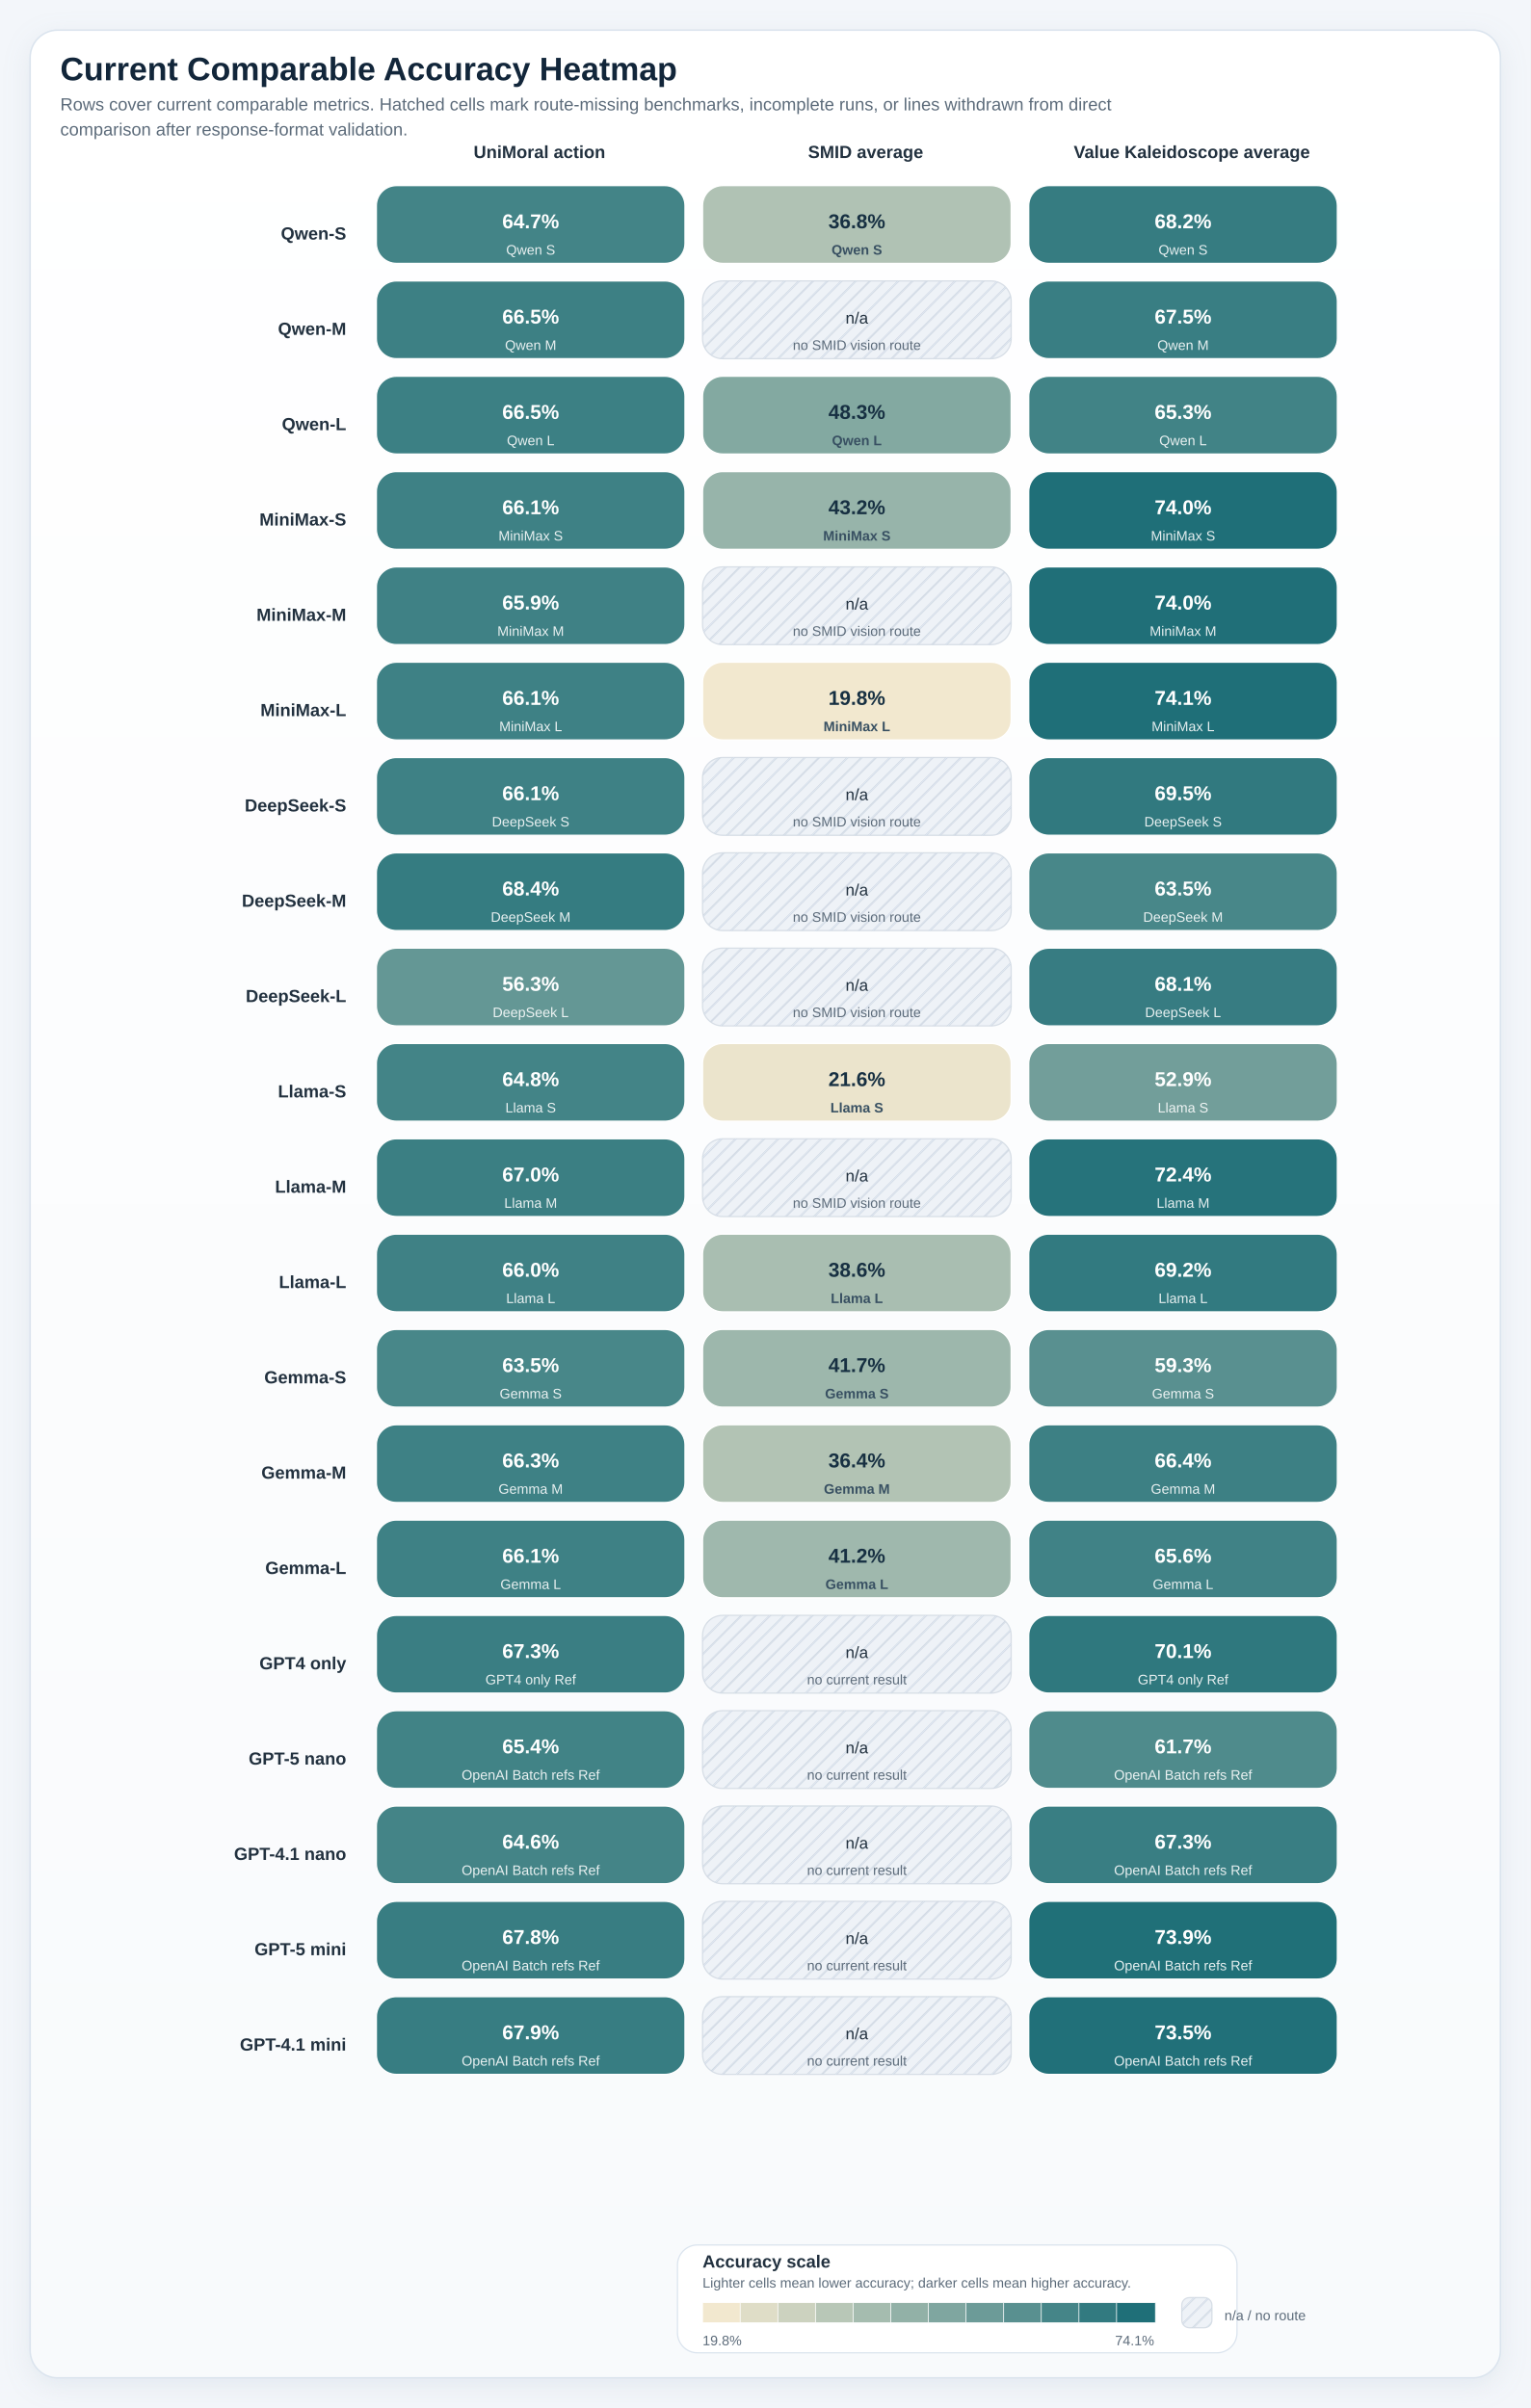
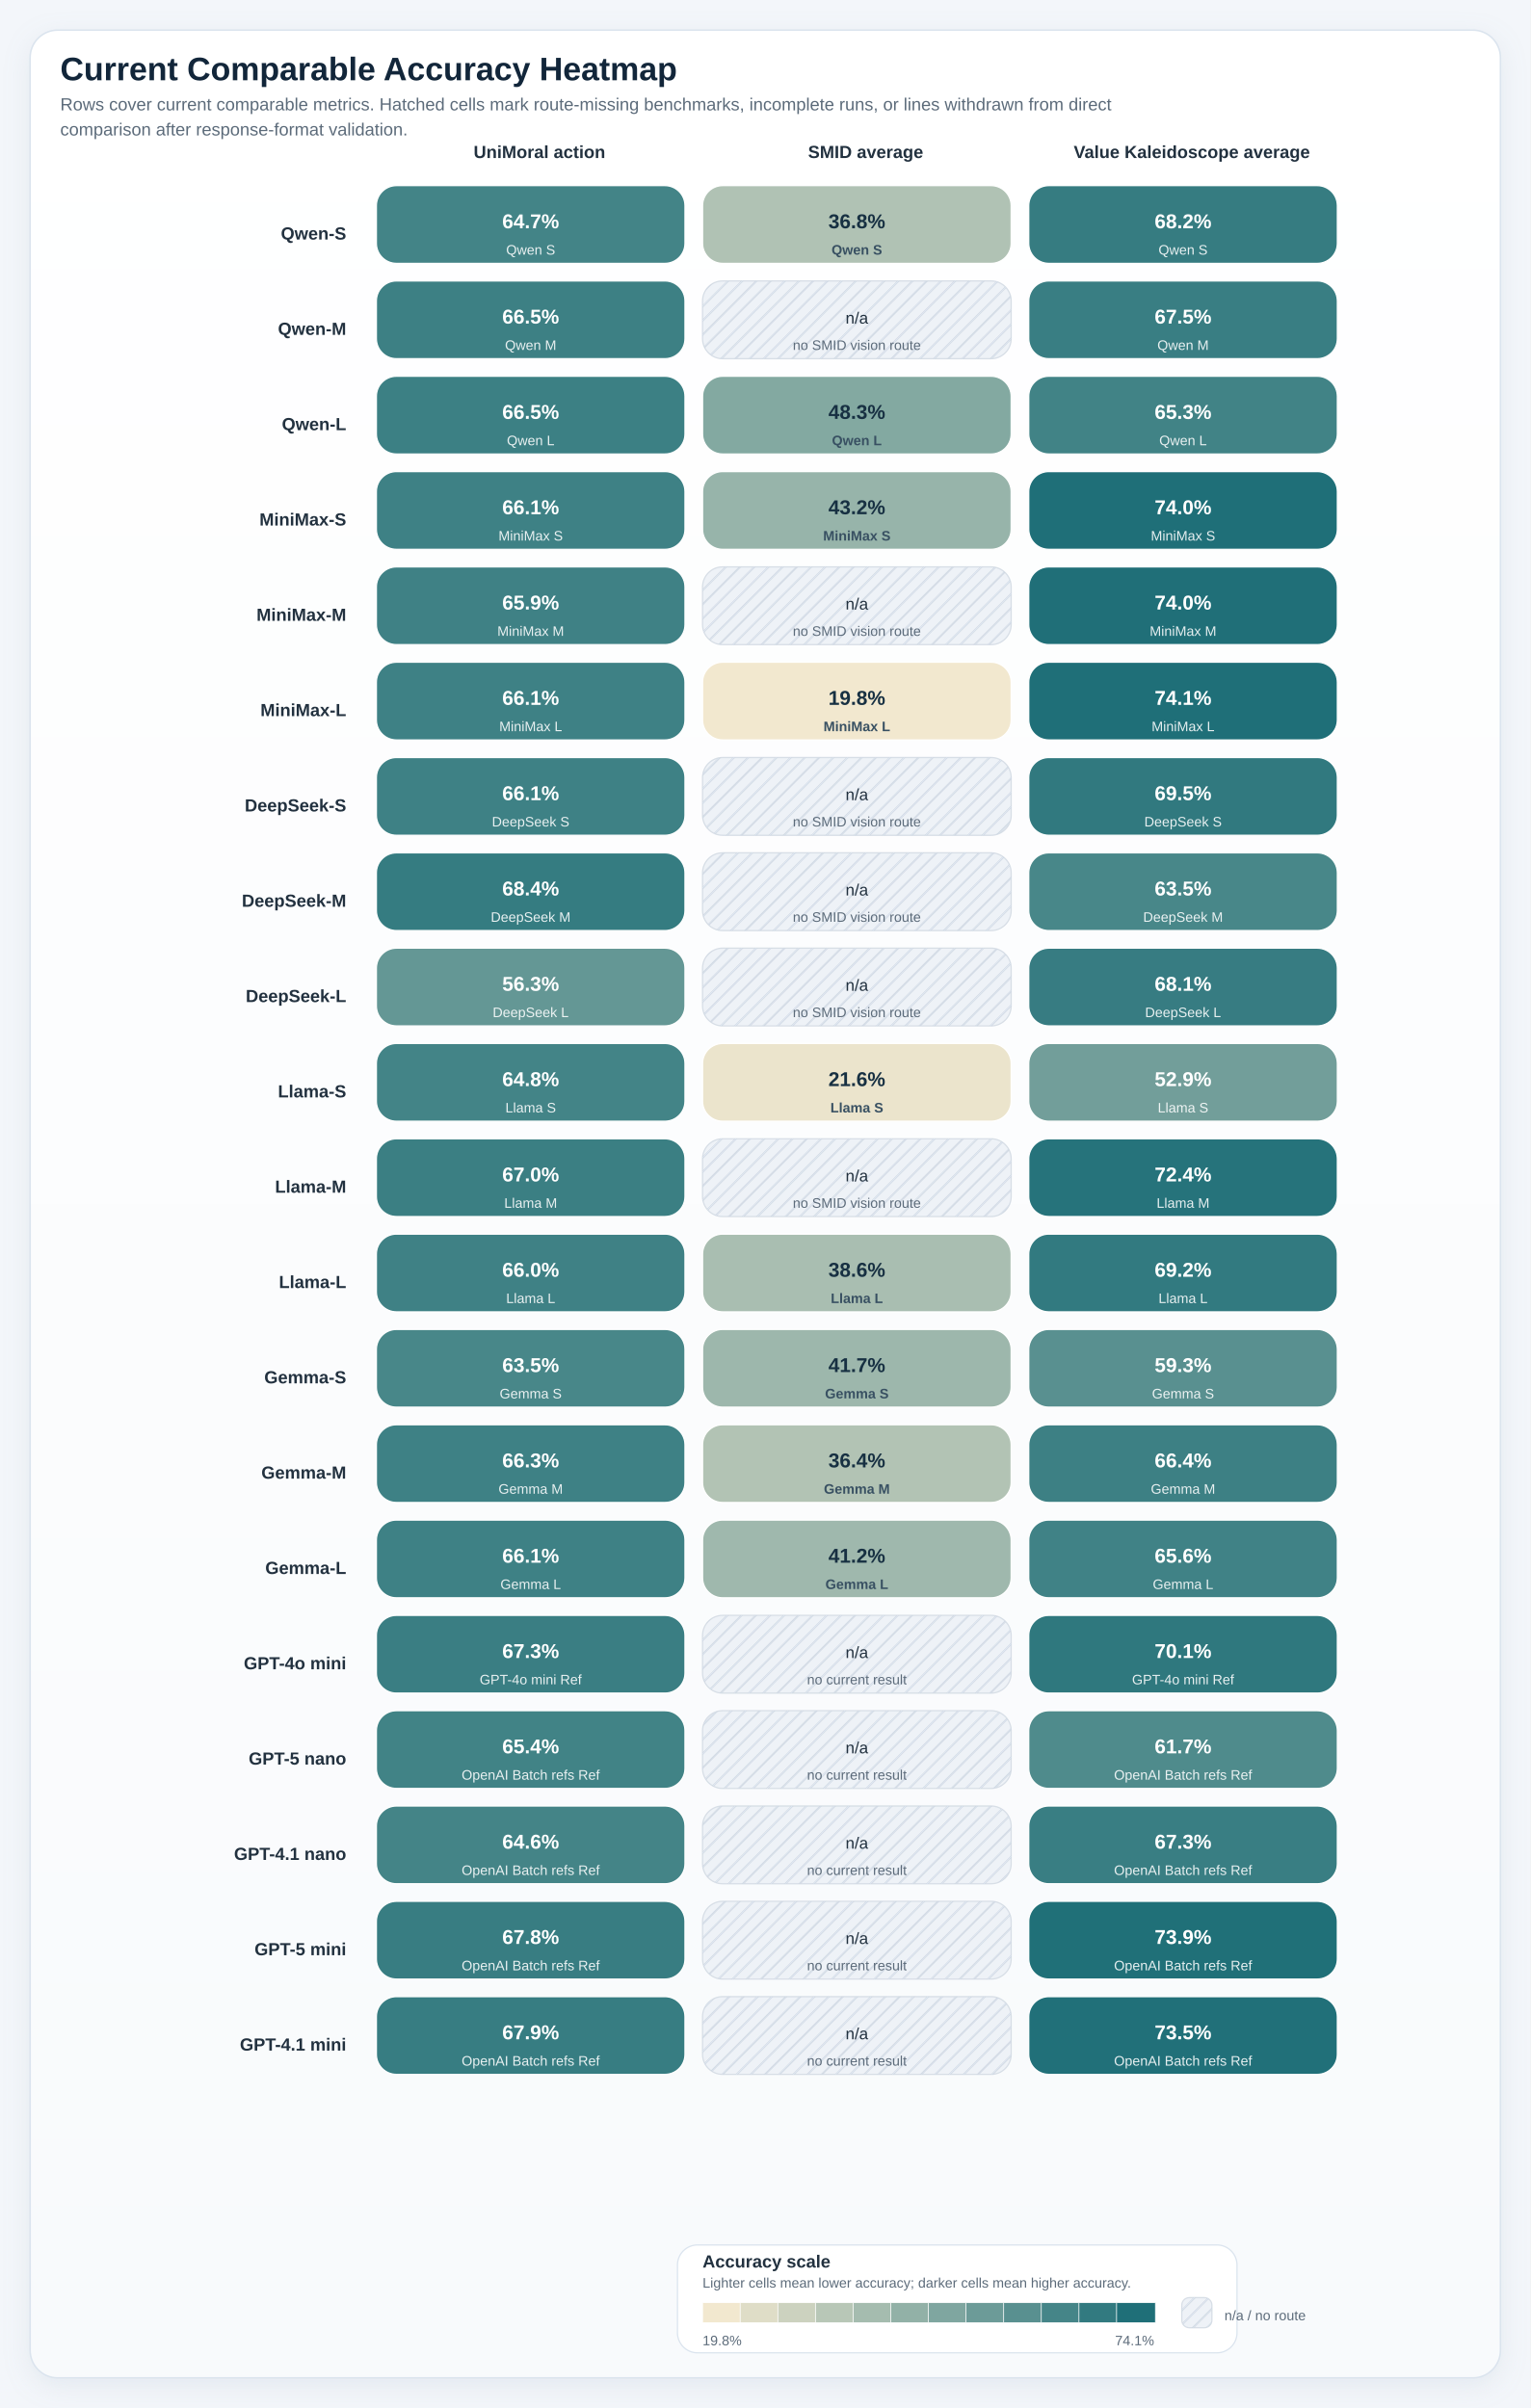
<svg xmlns="http://www.w3.org/2000/svg" viewBox="0 0 1220 1920" role="img" preserveAspectRatio="xMidYMin meet" style="max-width:100%;height:auto">
  <defs>
    <linearGradient id="panelGradient" x1="0" x2="0" y1="0" y2="1">
      <stop offset="0%" stop-color="#ffffff" />
      <stop offset="100%" stop-color="#f8fafc" />
    </linearGradient>
    <pattern id="diagonalHatch" width="8" height="8" patternUnits="userSpaceOnUse" patternTransform="rotate(45)">
      <line x1="0" y1="0" x2="0" y2="8" stroke="#cdd6e1" stroke-width="3" />
    </pattern>
    <filter id="softShadow" x="-20%" y="-20%" width="140%" height="140%">
      <feDropShadow dx="0" dy="6" stdDeviation="10" flood-color="#9fb0c2" flood-opacity="0.18" />
    </filter>
    <style>
.canvas { fill: #f3f6fa; }
.title { font: 700 26px 'IBM Plex Sans', 'Helvetica Neue', Arial, sans-serif; fill: #12263a; }
.subtitle { font: 400 14px 'IBM Plex Sans', 'Helvetica Neue', Arial, sans-serif; fill: #5c6b7a; }
.axis { font: 600 14px 'IBM Plex Sans', 'Helvetica Neue', Arial, sans-serif; fill: #22313f; }
.label { font: 500 13px 'IBM Plex Sans', 'Helvetica Neue', Arial, sans-serif; fill: #22313f; }
.metric { font: 700 20px 'IBM Plex Sans', 'Helvetica Neue', Arial, sans-serif; fill: #12263a; }
.celltext { font: 700 16px 'IBM Plex Sans', 'Helvetica Neue', Arial, sans-serif; fill: #ffffff; }
.celltext-dark { font: 700 16px 'IBM Plex Sans', 'Helvetica Neue', Arial, sans-serif; fill: #173042; }
.cellsub { font: 500 11px 'IBM Plex Sans', 'Helvetica Neue', Arial, sans-serif; fill: rgba(255,255,255,0.88); }
.cellsub-dark { font: 600 11px 'IBM Plex Sans', 'Helvetica Neue', Arial, sans-serif; fill: #385062; }
.body { font: 500 12px 'IBM Plex Sans', 'Helvetica Neue', Arial, sans-serif; fill: #22313f; }
.small { font: 500 11px 'IBM Plex Sans', 'Helvetica Neue', Arial, sans-serif; fill: #5c6b7a; }
.tiny { font: 600 10px 'IBM Plex Sans', 'Helvetica Neue', Arial, sans-serif; fill: #6b7c8f; letter-spacing: 0.04em; }
.grid { fill: #ffffff; stroke: #d7dee6; stroke-width: 1.25; }
.panel { fill: url(#panelGradient); stroke: #dbe4ee; stroke-width: 1.25; filter: url(#softShadow); }
.subpanel { fill: #ffffff; stroke: #e2e8f0; stroke-width: 1; }
.legend-card { fill: #ffffff; stroke: #dbe4ee; stroke-width: 1; }
.guide { stroke: #d7dee6; stroke-width: 1; stroke-dasharray: 4 6; }
.baseline { stroke: #aab7c6; stroke-width: 1.1; }
.muted-cell { fill: #eef2f7; stroke: #d7dee6; stroke-width: 1; }
.muted-bar { fill: #ecf1f6; stroke: #d7dee6; stroke-width: 1; }
.outline { stroke: rgba(255,255,255,0.9); stroke-width: 1; }
</style>
  </defs>
  <rect x="0" y="0" width="1220" height="1920" class="canvas" />
  <rect x="24" y="24" width="1172" height="1872" rx="22" class="panel" />
  <text x="48" y="64" class="title">Current Comparable Accuracy Heatmap</text>
  <text x="48" y="88" class="subtitle">Rows cover current comparable metrics. Hatched cells mark route-missing benchmarks, incomplete runs, or lines withdrawn from direct</text>
  <text x="48" y="108" class="subtitle">comparison after response-format validation.</text>
  <text x="430.0" y="126" text-anchor="middle" class="axis">UniMoral action</text>
  <text x="690.0" y="126" text-anchor="middle" class="axis">SMID average</text>
  <text x="950.0" y="126" text-anchor="middle" class="axis">Value Kaleidoscope average</text>
  <text x="276" y="191.0" text-anchor="end" class="axis">Qwen-S</text>
  <rect x="300" y="148" width="246" height="62" rx="16" fill="#438487" stroke="#ffffff" stroke-width="1" />
  <text x="423.0" y="182" text-anchor="middle" class="celltext">64.7%</text>
  <text x="423.0" y="203" text-anchor="middle" class="cellsub">Qwen S</text>
  <rect x="560" y="148" width="246" height="62" rx="16" fill="#b0c2b4" stroke="#ffffff" stroke-width="1" />
  <text x="683.0" y="182" text-anchor="middle" class="celltext-dark">36.8%</text>
  <text x="683.0" y="203" text-anchor="middle" class="cellsub-dark">Qwen S</text>
  <rect x="820" y="148" width="246" height="62" rx="16" fill="#367c81" stroke="#ffffff" stroke-width="1" />
  <text x="943.0" y="182" text-anchor="middle" class="celltext">68.2%</text>
  <text x="943.0" y="203" text-anchor="middle" class="cellsub">Qwen S</text>
  <text x="276" y="267.0" text-anchor="end" class="axis">Qwen-M</text>
  <rect x="300" y="224" width="246" height="62" rx="16" fill="#3d8084" stroke="#ffffff" stroke-width="1" />
  <text x="423.0" y="258" text-anchor="middle" class="celltext">66.5%</text>
  <text x="423.0" y="279" text-anchor="middle" class="cellsub">Qwen M</text>
  <rect x="560" y="224" width="246" height="62" rx="16" class="muted-cell" />
  <rect x="560" y="224" width="246" height="62" rx="16" fill="url(#diagonalHatch)" opacity="0.8" />
  <text x="683.0" y="258" text-anchor="middle" class="label">n/a</text>
  <text x="683.0" y="279" text-anchor="middle" class="small">no SMID vision route</text>
  <rect x="820" y="224" width="246" height="62" rx="16" fill="#397e83" stroke="#ffffff" stroke-width="1" />
  <text x="943.0" y="258" text-anchor="middle" class="celltext">67.5%</text>
  <text x="943.0" y="279" text-anchor="middle" class="cellsub">Qwen M</text>
  <text x="276" y="343.0" text-anchor="end" class="axis">Qwen-L</text>
  <rect x="300" y="300" width="246" height="62" rx="16" fill="#3c8084" stroke="#ffffff" stroke-width="1" />
  <text x="423.0" y="334" text-anchor="middle" class="celltext">66.5%</text>
  <text x="423.0" y="355" text-anchor="middle" class="cellsub">Qwen L</text>
  <rect x="560" y="300" width="246" height="62" rx="16" fill="#83a9a1" stroke="#ffffff" stroke-width="1" />
  <text x="683.0" y="334" text-anchor="middle" class="celltext-dark">48.3%</text>
  <text x="683.0" y="355" text-anchor="middle" class="cellsub-dark">Qwen L</text>
  <rect x="820" y="300" width="246" height="62" rx="16" fill="#418386" stroke="#ffffff" stroke-width="1" />
  <text x="943.0" y="334" text-anchor="middle" class="celltext">65.3%</text>
  <text x="943.0" y="355" text-anchor="middle" class="cellsub">Qwen L</text>
  <text x="276" y="419.0" text-anchor="end" class="axis">MiniMax-S</text>
  <rect x="300" y="376" width="246" height="62" rx="16" fill="#3e8185" stroke="#ffffff" stroke-width="1" />
  <text x="423.0" y="410" text-anchor="middle" class="celltext">66.1%</text>
  <text x="423.0" y="431" text-anchor="middle" class="cellsub">MiniMax S</text>
  <rect x="560" y="376" width="246" height="62" rx="16" fill="#97b4aa" stroke="#ffffff" stroke-width="1" />
  <text x="683.0" y="410" text-anchor="middle" class="celltext-dark">43.2%</text>
  <text x="683.0" y="431" text-anchor="middle" class="cellsub-dark">MiniMax S</text>
  <rect x="820" y="376" width="246" height="62" rx="16" fill="#1f6f78" stroke="#ffffff" stroke-width="1" />
  <text x="943.0" y="410" text-anchor="middle" class="celltext">74.0%</text>
  <text x="943.0" y="431" text-anchor="middle" class="cellsub">MiniMax S</text>
  <text x="276" y="495.0" text-anchor="end" class="axis">MiniMax-M</text>
  <rect x="300" y="452" width="246" height="62" rx="16" fill="#3f8185" stroke="#ffffff" stroke-width="1" />
  <text x="423.0" y="486" text-anchor="middle" class="celltext">65.9%</text>
  <text x="423.0" y="507" text-anchor="middle" class="cellsub">MiniMax M</text>
  <rect x="560" y="452" width="246" height="62" rx="16" class="muted-cell" />
  <rect x="560" y="452" width="246" height="62" rx="16" fill="url(#diagonalHatch)" opacity="0.8" />
  <text x="683.0" y="486" text-anchor="middle" class="label">n/a</text>
  <text x="683.0" y="507" text-anchor="middle" class="small">no SMID vision route</text>
  <rect x="820" y="452" width="246" height="62" rx="16" fill="#206f78" stroke="#ffffff" stroke-width="1" />
  <text x="943.0" y="486" text-anchor="middle" class="celltext">74.0%</text>
  <text x="943.0" y="507" text-anchor="middle" class="cellsub">MiniMax M</text>
  <text x="276" y="571.0" text-anchor="end" class="axis">MiniMax-L</text>
  <rect x="300" y="528" width="246" height="62" rx="16" fill="#3e8185" stroke="#ffffff" stroke-width="1" />
  <text x="423.0" y="562" text-anchor="middle" class="celltext">66.1%</text>
  <text x="423.0" y="583" text-anchor="middle" class="cellsub">MiniMax L</text>
  <rect x="560" y="528" width="246" height="62" rx="16" fill="#f2e8cf" stroke="#ffffff" stroke-width="1" />
  <text x="683.0" y="562" text-anchor="middle" class="celltext-dark">19.8%</text>
  <text x="683.0" y="583" text-anchor="middle" class="cellsub-dark">MiniMax L</text>
  <rect x="820" y="528" width="246" height="62" rx="16" fill="#1f6f78" stroke="#ffffff" stroke-width="1" />
  <text x="943.0" y="562" text-anchor="middle" class="celltext">74.1%</text>
  <text x="943.0" y="583" text-anchor="middle" class="cellsub">MiniMax L</text>
  <text x="276" y="647.0" text-anchor="end" class="axis">DeepSeek-S</text>
  <rect x="300" y="604" width="246" height="62" rx="16" fill="#3e8185" stroke="#ffffff" stroke-width="1" />
  <text x="423.0" y="638" text-anchor="middle" class="celltext">66.1%</text>
  <text x="423.0" y="659" text-anchor="middle" class="cellsub">DeepSeek S</text>
  <rect x="560" y="604" width="246" height="62" rx="16" class="muted-cell" />
  <rect x="560" y="604" width="246" height="62" rx="16" fill="url(#diagonalHatch)" opacity="0.8" />
  <text x="683.0" y="638" text-anchor="middle" class="label">n/a</text>
  <text x="683.0" y="659" text-anchor="middle" class="small">no SMID vision route</text>
  <rect x="820" y="604" width="246" height="62" rx="16" fill="#31797f" stroke="#ffffff" stroke-width="1" />
  <text x="943.0" y="638" text-anchor="middle" class="celltext">69.5%</text>
  <text x="943.0" y="659" text-anchor="middle" class="cellsub">DeepSeek S</text>
  <text x="276" y="723.0" text-anchor="end" class="axis">DeepSeek-M</text>
  <rect x="300" y="680" width="246" height="62" rx="16" fill="#357c81" stroke="#ffffff" stroke-width="1" />
  <text x="423.0" y="714" text-anchor="middle" class="celltext">68.4%</text>
  <text x="423.0" y="735" text-anchor="middle" class="cellsub">DeepSeek M</text>
  <rect x="560" y="680" width="246" height="62" rx="16" class="muted-cell" />
  <rect x="560" y="680" width="246" height="62" rx="16" fill="url(#diagonalHatch)" opacity="0.8" />
  <text x="683.0" y="714" text-anchor="middle" class="label">n/a</text>
  <text x="683.0" y="735" text-anchor="middle" class="small">no SMID vision route</text>
  <rect x="820" y="680" width="246" height="62" rx="16" fill="#488789" stroke="#ffffff" stroke-width="1" />
  <text x="943.0" y="714" text-anchor="middle" class="celltext">63.5%</text>
  <text x="943.0" y="735" text-anchor="middle" class="cellsub">DeepSeek M</text>
  <text x="276" y="799.0" text-anchor="end" class="axis">DeepSeek-L</text>
  <rect x="300" y="756" width="246" height="62" rx="16" fill="#649795" stroke="#ffffff" stroke-width="1" />
  <text x="423.0" y="790" text-anchor="middle" class="celltext">56.3%</text>
  <text x="423.0" y="811" text-anchor="middle" class="cellsub">DeepSeek L</text>
  <rect x="560" y="756" width="246" height="62" rx="16" class="muted-cell" />
  <rect x="560" y="756" width="246" height="62" rx="16" fill="url(#diagonalHatch)" opacity="0.8" />
  <text x="683.0" y="790" text-anchor="middle" class="label">n/a</text>
  <text x="683.0" y="811" text-anchor="middle" class="small">no SMID vision route</text>
  <rect x="820" y="756" width="246" height="62" rx="16" fill="#377c82" stroke="#ffffff" stroke-width="1" />
  <text x="943.0" y="790" text-anchor="middle" class="celltext">68.1%</text>
  <text x="943.0" y="811" text-anchor="middle" class="cellsub">DeepSeek L</text>
  <text x="276" y="875.0" text-anchor="end" class="axis">Llama-S</text>
  <rect x="300" y="832" width="246" height="62" rx="16" fill="#438487" stroke="#ffffff" stroke-width="1" />
  <text x="423.0" y="866" text-anchor="middle" class="celltext">64.8%</text>
  <text x="423.0" y="887" text-anchor="middle" class="cellsub">Llama S</text>
  <rect x="560" y="832" width="246" height="62" rx="16" fill="#ebe4cc" stroke="#ffffff" stroke-width="1" />
  <text x="683.0" y="866" text-anchor="middle" class="celltext-dark">21.6%</text>
  <text x="683.0" y="887" text-anchor="middle" class="cellsub-dark">Llama S</text>
  <rect x="820" y="832" width="246" height="62" rx="16" fill="#729e9a" stroke="#ffffff" stroke-width="1" />
  <text x="943.0" y="866" text-anchor="middle" class="celltext">52.9%</text>
  <text x="943.0" y="887" text-anchor="middle" class="cellsub">Llama S</text>
  <text x="276" y="951.0" text-anchor="end" class="axis">Llama-M</text>
  <rect x="300" y="908" width="246" height="62" rx="16" fill="#3b7f83" stroke="#ffffff" stroke-width="1" />
  <text x="423.0" y="942" text-anchor="middle" class="celltext">67.0%</text>
  <text x="423.0" y="963" text-anchor="middle" class="cellsub">Llama M</text>
  <rect x="560" y="908" width="246" height="62" rx="16" class="muted-cell" />
  <rect x="560" y="908" width="246" height="62" rx="16" fill="url(#diagonalHatch)" opacity="0.8" />
  <text x="683.0" y="942" text-anchor="middle" class="label">n/a</text>
  <text x="683.0" y="963" text-anchor="middle" class="small">no SMID vision route</text>
  <rect x="820" y="908" width="246" height="62" rx="16" fill="#26737b" stroke="#ffffff" stroke-width="1" />
  <text x="943.0" y="942" text-anchor="middle" class="celltext">72.4%</text>
  <text x="943.0" y="963" text-anchor="middle" class="cellsub">Llama M</text>
  <text x="276" y="1027.0" text-anchor="end" class="axis">Llama-L</text>
  <rect x="300" y="984" width="246" height="62" rx="16" fill="#3f8185" stroke="#ffffff" stroke-width="1" />
  <text x="423.0" y="1018" text-anchor="middle" class="celltext">66.0%</text>
  <text x="423.0" y="1039" text-anchor="middle" class="cellsub">Llama L</text>
  <rect x="560" y="984" width="246" height="62" rx="16" fill="#a9beb1" stroke="#ffffff" stroke-width="1" />
  <text x="683.0" y="1018" text-anchor="middle" class="celltext-dark">38.6%</text>
  <text x="683.0" y="1039" text-anchor="middle" class="cellsub-dark">Llama L</text>
  <rect x="820" y="984" width="246" height="62" rx="16" fill="#327a80" stroke="#ffffff" stroke-width="1" />
  <text x="943.0" y="1018" text-anchor="middle" class="celltext">69.2%</text>
  <text x="943.0" y="1039" text-anchor="middle" class="cellsub">Llama L</text>
  <text x="276" y="1103.0" text-anchor="end" class="axis">Gemma-S</text>
  <rect x="300" y="1060" width="246" height="62" rx="16" fill="#488789" stroke="#ffffff" stroke-width="1" />
  <text x="423.0" y="1094" text-anchor="middle" class="celltext">63.5%</text>
  <text x="423.0" y="1115" text-anchor="middle" class="cellsub">Gemma S</text>
  <rect x="560" y="1060" width="246" height="62" rx="16" fill="#9db7ac" stroke="#ffffff" stroke-width="1" />
  <text x="683.0" y="1094" text-anchor="middle" class="celltext-dark">41.7%</text>
  <text x="683.0" y="1115" text-anchor="middle" class="cellsub-dark">Gemma S</text>
  <rect x="820" y="1060" width="246" height="62" rx="16" fill="#599090" stroke="#ffffff" stroke-width="1" />
  <text x="943.0" y="1094" text-anchor="middle" class="celltext">59.3%</text>
  <text x="943.0" y="1115" text-anchor="middle" class="cellsub">Gemma S</text>
  <text x="276" y="1179.0" text-anchor="end" class="axis">Gemma-M</text>
  <rect x="300" y="1136" width="246" height="62" rx="16" fill="#3e8185" stroke="#ffffff" stroke-width="1" />
  <text x="423.0" y="1170" text-anchor="middle" class="celltext">66.3%</text>
  <text x="423.0" y="1191" text-anchor="middle" class="cellsub">Gemma M</text>
  <rect x="560" y="1136" width="246" height="62" rx="16" fill="#b2c3b4" stroke="#ffffff" stroke-width="1" />
  <text x="683.0" y="1170" text-anchor="middle" class="celltext-dark">36.4%</text>
  <text x="683.0" y="1191" text-anchor="middle" class="cellsub-dark">Gemma M</text>
  <rect x="820" y="1136" width="246" height="62" rx="16" fill="#3d8084" stroke="#ffffff" stroke-width="1" />
  <text x="943.0" y="1170" text-anchor="middle" class="celltext">66.4%</text>
  <text x="943.0" y="1191" text-anchor="middle" class="cellsub">Gemma M</text>
  <text x="276" y="1255.0" text-anchor="end" class="axis">Gemma-L</text>
  <rect x="300" y="1212" width="246" height="62" rx="16" fill="#3e8185" stroke="#ffffff" stroke-width="1" />
  <text x="423.0" y="1246" text-anchor="middle" class="celltext">66.1%</text>
  <text x="423.0" y="1267" text-anchor="middle" class="cellsub">Gemma L</text>
  <rect x="560" y="1212" width="246" height="62" rx="16" fill="#9fb8ad" stroke="#ffffff" stroke-width="1" />
  <text x="683.0" y="1246" text-anchor="middle" class="celltext-dark">41.2%</text>
  <text x="683.0" y="1267" text-anchor="middle" class="cellsub-dark">Gemma L</text>
  <rect x="820" y="1212" width="246" height="62" rx="16" fill="#408286" stroke="#ffffff" stroke-width="1" />
  <text x="943.0" y="1246" text-anchor="middle" class="celltext">65.6%</text>
  <text x="943.0" y="1267" text-anchor="middle" class="cellsub">Gemma L</text>
-   <text x="276" y="1331.0" text-anchor="end" class="axis">GPT4 only</text>
+   <text x="276" y="1331.0" text-anchor="end" class="axis">GPT-4o mini</text>
  <rect x="300" y="1288" width="246" height="62" rx="16" fill="#3a7e83" stroke="#ffffff" stroke-width="1" />
  <text x="423.0" y="1322" text-anchor="middle" class="celltext">67.3%</text>
-   <text x="423.0" y="1343" text-anchor="middle" class="cellsub">GPT4 only Ref</text>
+   <text x="423.0" y="1343" text-anchor="middle" class="cellsub">GPT-4o mini Ref</text>
  <rect x="560" y="1288" width="246" height="62" rx="16" class="muted-cell" />
  <rect x="560" y="1288" width="246" height="62" rx="16" fill="url(#diagonalHatch)" opacity="0.8" />
  <text x="683.0" y="1322" text-anchor="middle" class="label">n/a</text>
  <text x="683.0" y="1343" text-anchor="middle" class="small">no current result</text>
  <rect x="820" y="1288" width="246" height="62" rx="16" fill="#2f787e" stroke="#ffffff" stroke-width="1" />
  <text x="943.0" y="1322" text-anchor="middle" class="celltext">70.1%</text>
-   <text x="943.0" y="1343" text-anchor="middle" class="cellsub">GPT4 only Ref</text>
+   <text x="943.0" y="1343" text-anchor="middle" class="cellsub">GPT-4o mini Ref</text>
  <text x="276" y="1407.0" text-anchor="end" class="axis">GPT-5 nano</text>
  <rect x="300" y="1364" width="246" height="62" rx="16" fill="#418386" stroke="#ffffff" stroke-width="1" />
  <text x="423.0" y="1398" text-anchor="middle" class="celltext">65.4%</text>
  <text x="423.0" y="1419" text-anchor="middle" class="cellsub">OpenAI Batch refs Ref</text>
  <rect x="560" y="1364" width="246" height="62" rx="16" class="muted-cell" />
  <rect x="560" y="1364" width="246" height="62" rx="16" fill="url(#diagonalHatch)" opacity="0.8" />
  <text x="683.0" y="1398" text-anchor="middle" class="label">n/a</text>
  <text x="683.0" y="1419" text-anchor="middle" class="small">no current result</text>
  <rect x="820" y="1364" width="246" height="62" rx="16" fill="#4f8b8c" stroke="#ffffff" stroke-width="1" />
  <text x="943.0" y="1398" text-anchor="middle" class="celltext">61.7%</text>
  <text x="943.0" y="1419" text-anchor="middle" class="cellsub">OpenAI Batch refs Ref</text>
  <text x="276" y="1483.0" text-anchor="end" class="axis">GPT-4.1 nano</text>
  <rect x="300" y="1440" width="246" height="62" rx="16" fill="#448487" stroke="#ffffff" stroke-width="1" />
  <text x="423.0" y="1474" text-anchor="middle" class="celltext">64.6%</text>
  <text x="423.0" y="1495" text-anchor="middle" class="cellsub">OpenAI Batch refs Ref</text>
  <rect x="560" y="1440" width="246" height="62" rx="16" class="muted-cell" />
  <rect x="560" y="1440" width="246" height="62" rx="16" fill="url(#diagonalHatch)" opacity="0.8" />
  <text x="683.0" y="1474" text-anchor="middle" class="label">n/a</text>
  <text x="683.0" y="1495" text-anchor="middle" class="small">no current result</text>
  <rect x="820" y="1440" width="246" height="62" rx="16" fill="#397e83" stroke="#ffffff" stroke-width="1" />
  <text x="943.0" y="1474" text-anchor="middle" class="celltext">67.3%</text>
  <text x="943.0" y="1495" text-anchor="middle" class="cellsub">OpenAI Batch refs Ref</text>
  <text x="276" y="1559.0" text-anchor="end" class="axis">GPT-5 mini</text>
  <rect x="300" y="1516" width="246" height="62" rx="16" fill="#387d82" stroke="#ffffff" stroke-width="1" />
  <text x="423.0" y="1550" text-anchor="middle" class="celltext">67.8%</text>
  <text x="423.0" y="1571" text-anchor="middle" class="cellsub">OpenAI Batch refs Ref</text>
  <rect x="560" y="1516" width="246" height="62" rx="16" class="muted-cell" />
  <rect x="560" y="1516" width="246" height="62" rx="16" fill="url(#diagonalHatch)" opacity="0.8" />
  <text x="683.0" y="1550" text-anchor="middle" class="label">n/a</text>
  <text x="683.0" y="1571" text-anchor="middle" class="small">no current result</text>
  <rect x="820" y="1516" width="246" height="62" rx="16" fill="#207078" stroke="#ffffff" stroke-width="1" />
  <text x="943.0" y="1550" text-anchor="middle" class="celltext">73.9%</text>
  <text x="943.0" y="1571" text-anchor="middle" class="cellsub">OpenAI Batch refs Ref</text>
  <text x="276" y="1635.0" text-anchor="end" class="axis">GPT-4.1 mini</text>
  <rect x="300" y="1592" width="246" height="62" rx="16" fill="#377d82" stroke="#ffffff" stroke-width="1" />
  <text x="423.0" y="1626" text-anchor="middle" class="celltext">67.9%</text>
  <text x="423.0" y="1647" text-anchor="middle" class="cellsub">OpenAI Batch refs Ref</text>
  <rect x="560" y="1592" width="246" height="62" rx="16" class="muted-cell" />
  <rect x="560" y="1592" width="246" height="62" rx="16" fill="url(#diagonalHatch)" opacity="0.8" />
  <text x="683.0" y="1626" text-anchor="middle" class="label">n/a</text>
  <text x="683.0" y="1647" text-anchor="middle" class="small">no current result</text>
  <rect x="820" y="1592" width="246" height="62" rx="16" fill="#217079" stroke="#ffffff" stroke-width="1" />
  <text x="943.0" y="1626" text-anchor="middle" class="celltext">73.5%</text>
  <text x="943.0" y="1647" text-anchor="middle" class="cellsub">OpenAI Batch refs Ref</text>
  <rect x="540" y="1790" width="446" height="86" rx="16" class="legend-card" />
  <text x="560" y="1808" class="axis">Accuracy scale</text>
  <text x="560" y="1824" class="small">Lighter cells mean lower accuracy; darker cells mean higher accuracy.</text>
  <rect x="560.00" y="1836" width="31.00" height="16" fill="#f2e8cf" stroke="#ffffff" stroke-width="0.6" />
  <rect x="590.00" y="1836" width="31.00" height="16" fill="#dfddc7" stroke="#ffffff" stroke-width="0.6" />
  <rect x="620.00" y="1836" width="31.00" height="16" fill="#ccd2bf" stroke="#ffffff" stroke-width="0.6" />
  <rect x="650.00" y="1836" width="31.00" height="16" fill="#b8c7b7" stroke="#ffffff" stroke-width="0.6" />
  <rect x="680.00" y="1836" width="31.00" height="16" fill="#a5bcaf" stroke="#ffffff" stroke-width="0.6" />
  <rect x="710.00" y="1836" width="31.00" height="16" fill="#92b1a7" stroke="#ffffff" stroke-width="0.6" />
  <rect x="740.00" y="1836" width="31.00" height="16" fill="#7fa6a0" stroke="#ffffff" stroke-width="0.6" />
  <rect x="770.00" y="1836" width="31.00" height="16" fill="#6c9b98" stroke="#ffffff" stroke-width="0.6" />
  <rect x="800.00" y="1836" width="31.00" height="16" fill="#599090" stroke="#ffffff" stroke-width="0.6" />
  <rect x="830.00" y="1836" width="31.00" height="16" fill="#458588" stroke="#ffffff" stroke-width="0.6" />
  <rect x="860.00" y="1836" width="31.00" height="16" fill="#327a80" stroke="#ffffff" stroke-width="0.6" />
  <rect x="890.00" y="1836" width="31.00" height="16" fill="#1f6f78" stroke="#ffffff" stroke-width="0.6" />
  <text x="560" y="1870" class="small">19.8%</text>
  <text x="920" y="1870" text-anchor="end" class="small">74.1%</text>
  <rect x="942" y="1832" width="24" height="24" rx="6" class="muted-cell" />
  <rect x="942" y="1832" width="24" height="24" rx="6" fill="url(#diagonalHatch)" opacity="0.8" />
  <text x="976" y="1850" class="small">n/a / no route</text>
</svg>
